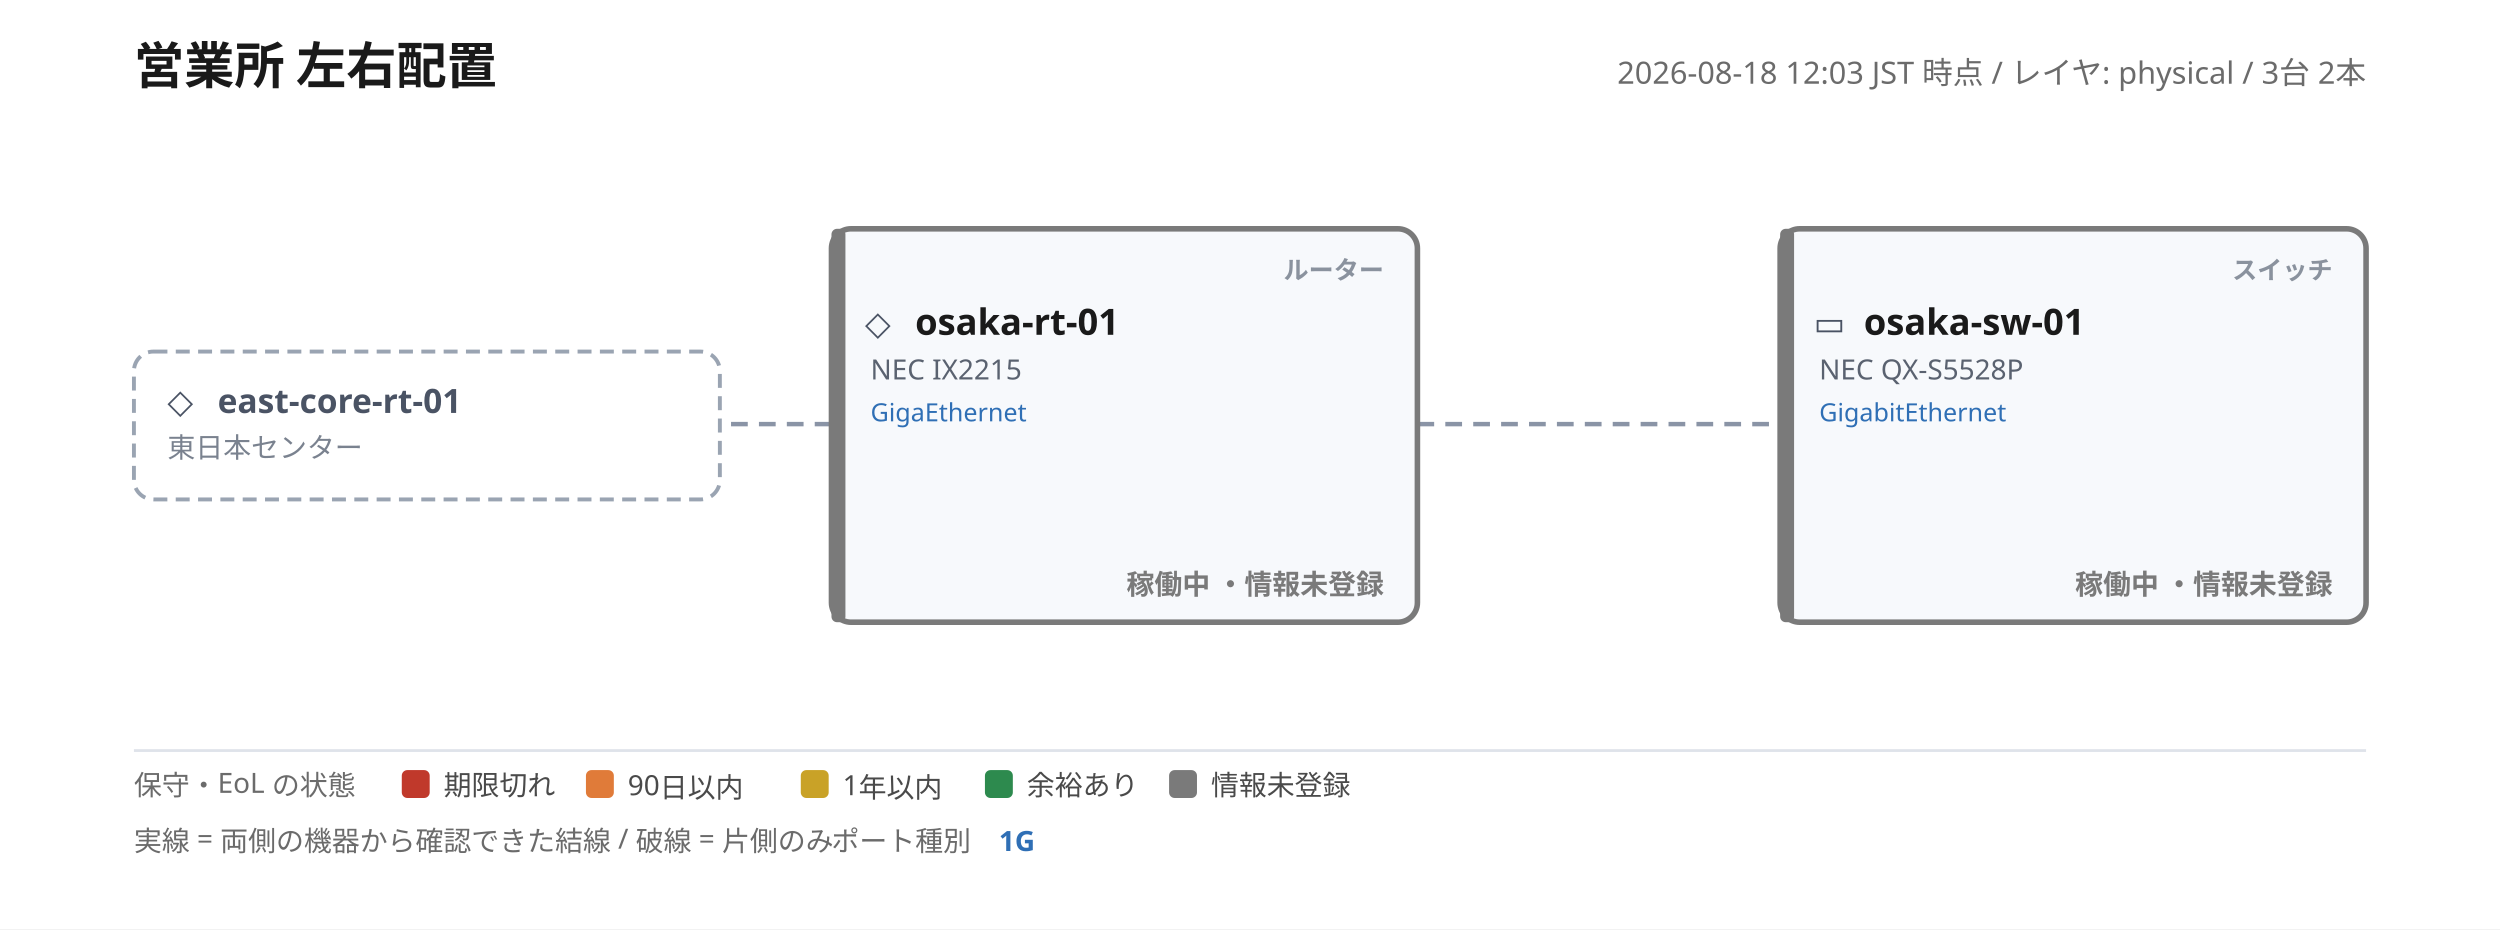
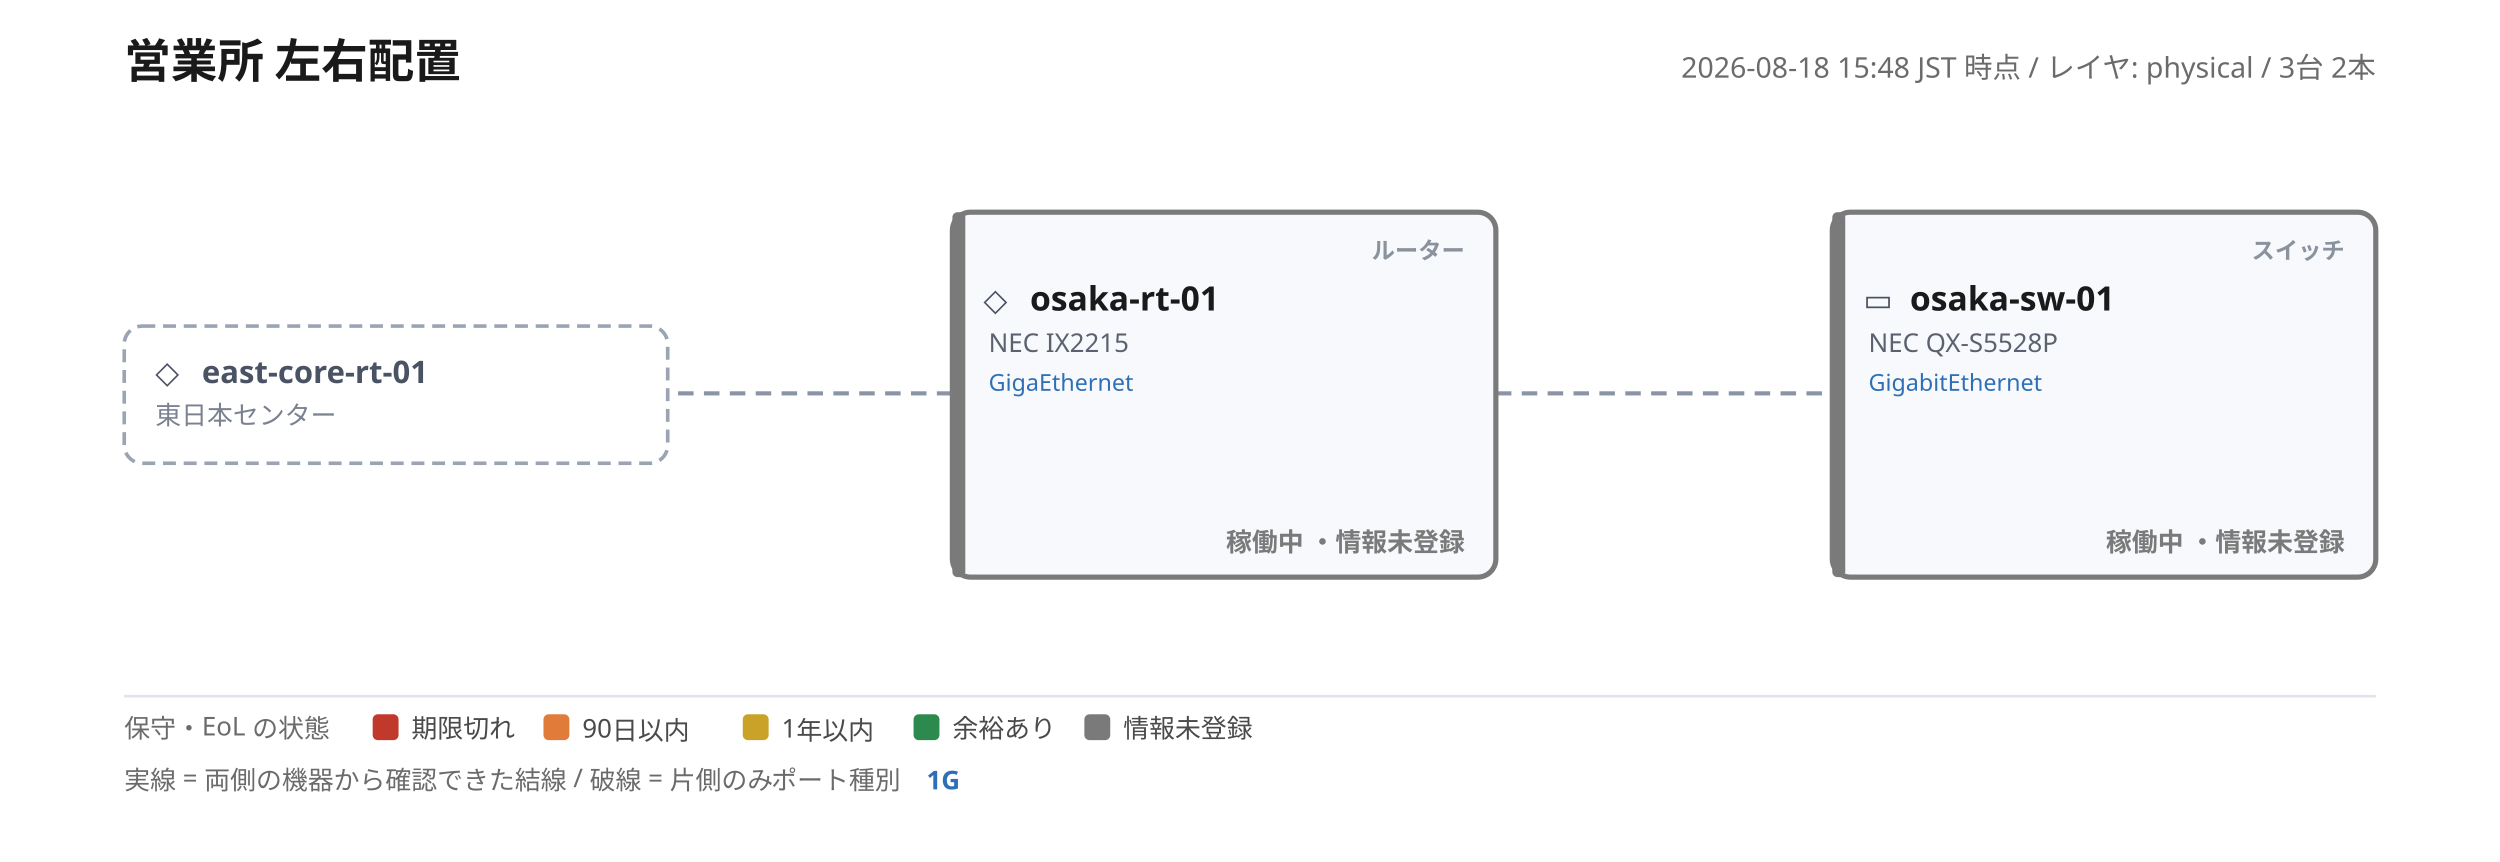
- <svg xmlns="http://www.w3.org/2000/svg" width="896" height="333" viewBox="0 0 896 333" font-family="'Yu Gothic', 'Hiragino Kaku Gothic ProN', Meiryo, 'Noto Sans JP', sans-serif">
+ <svg xmlns="http://www.w3.org/2000/svg" width="966" height="333" viewBox="0 0 966 333" font-family="'Yu Gothic', 'Hiragino Kaku Gothic ProN', Meiryo, 'Noto Sans JP', sans-serif">
  <rect width="100%" height="100%" fill="#ffffff" />
  <text x="48" y="30" font-size="18" font-weight="700" fill="#1a1a1a">営業所 左右配置</text>
-   <text x="848" y="30" font-size="11" fill="#6b6b6b" text-anchor="end">2026-08-18 12:03 JST 時点 / レイヤ: physical / 3台 2本</text>
-   <polyline points="298,152 258,152" fill="none" stroke="#8a94a6" stroke-width="1.6" stroke-dasharray="6 4" />
-   <text class="port-label" x="288.0" y="193.5" font-size="10" fill="#2f6fb5" text-anchor="end" paint-order="stroke" stroke="#ffffff" stroke-width="3" />
-   <text class="port-label" x="268.0" y="237.5" font-size="10" fill="#2f6fb5" text-anchor="start" paint-order="stroke" stroke="#ffffff" stroke-width="3" />
-   <polyline points="508,152 638,152" fill="none" stroke="#8a94a6" stroke-width="1.6" stroke-dasharray="6 4" />
-   <text class="port-label" x="518.0" y="160.5" font-size="10" fill="#2f6fb5" text-anchor="start" paint-order="stroke" stroke="#ffffff" stroke-width="3" />
-   <text class="port-label" x="628.0" y="160.5" font-size="10" fill="#2f6fb5" text-anchor="end" paint-order="stroke" stroke="#ffffff" stroke-width="3" />
+   <text x="918" y="30" font-size="11" fill="#6b6b6b" text-anchor="end">2026-08-18 15:48 JST 時点 / レイヤ: physical / 3台 2本</text>
+   <polyline points="368,152 258,152" fill="none" stroke="#8a94a6" stroke-width="1.6" stroke-dasharray="6 4" />
+   <text class="port-label" x="358.0" y="160.5" font-size="10" fill="#2f6fb5" text-anchor="end" paint-order="stroke" stroke="#ffffff" stroke-width="3" />
+   <text class="port-label" x="268.0" y="160.5" font-size="10" fill="#2f6fb5" text-anchor="start" paint-order="stroke" stroke="#ffffff" stroke-width="3" />
+   <polyline points="578,152 708,152" fill="none" stroke="#8a94a6" stroke-width="1.6" stroke-dasharray="6 4" />
+   <text class="port-label" x="588.0" y="160.5" font-size="10" fill="#2f6fb5" text-anchor="start" paint-order="stroke" stroke="#ffffff" stroke-width="3" />
+   <text class="port-label" x="698.0" y="160.5" font-size="10" fill="#2f6fb5" text-anchor="end" paint-order="stroke" stroke="#ffffff" stroke-width="3" />
  <g>
    <rect x="48" y="126" width="210" height="53" rx="7" fill="none" stroke="#9aa4b2" stroke-width="1.4" stroke-dasharray="5 3" />
    <text x="60" y="148" font-size="12" fill="#4a5364">◇</text>
    <text x="78" y="148" font-size="12" font-weight="700" fill="#4a5364">east-core-rt-01</text>
    <text x="60" y="164" font-size="10" fill="#7a828f">東日本センター</text>
  </g>
  <g>
-     <rect x="298" y="82" width="210" height="141" rx="7" fill="#f7f9fc" stroke="#7a7a7a" stroke-width="2" />
-     <rect x="298" y="82" width="5" height="141" rx="2" fill="#7a7a7a" />
-     <text x="496" y="100" font-size="9" font-weight="700" fill="#8a929e" text-anchor="end">ルーター</text>
-     <text x="310" y="120" font-size="12" fill="#4a5364">◇</text>
-     <text x="328" y="120" font-size="13" font-weight="700" fill="#1a1a1a">osaka-rt-01</text>
-     <text x="312" y="136" font-size="10" fill="#5a6270">NEC IX2215</text>
-     <text x="312" y="151" font-size="9">
+     <rect x="368" y="82" width="210" height="141" rx="7" fill="#f7f9fc" stroke="#7a7a7a" stroke-width="2" />
+     <rect x="368" y="82" width="5" height="141" rx="2" fill="#7a7a7a" />
+     <text x="566" y="100" font-size="9" font-weight="700" fill="#8a929e" text-anchor="end">ルーター</text>
+     <text x="380" y="120" font-size="12" fill="#4a5364">◇</text>
+     <text x="398" y="120" font-size="13" font-weight="700" fill="#1a1a1a">osaka-rt-01</text>
+     <text x="382" y="136" font-size="10" fill="#5a6270">NEC IX2215</text>
+     <text x="382" y="151" font-size="9">
      <tspan fill="#2f6fb5">GigaEthernet</tspan>
    </text>
-     <text x="496" y="213" font-size="10" font-weight="600" fill="#7a7a7a" text-anchor="end">稼働中 ・情報未登録</text>
+     <text x="566" y="213" font-size="10" font-weight="600" fill="#7a7a7a" text-anchor="end">稼働中 ・情報未登録</text>
  </g>
  <g>
-     <rect x="638" y="82" width="210" height="141" rx="7" fill="#f7f9fc" stroke="#7a7a7a" stroke-width="2" />
-     <rect x="638" y="82" width="5" height="141" rx="2" fill="#7a7a7a" />
-     <text x="836" y="100" font-size="9" font-weight="700" fill="#8a929e" text-anchor="end">スイッチ</text>
-     <text x="650" y="120" font-size="12" fill="#4a5364">▭</text>
-     <text x="668" y="120" font-size="13" font-weight="700" fill="#1a1a1a">osaka-sw-01</text>
-     <text x="652" y="136" font-size="10" fill="#5a6270">NEC QX-S5528P</text>
-     <text x="652" y="151" font-size="9">
+     <rect x="708" y="82" width="210" height="141" rx="7" fill="#f7f9fc" stroke="#7a7a7a" stroke-width="2" />
+     <rect x="708" y="82" width="5" height="141" rx="2" fill="#7a7a7a" />
+     <text x="906" y="100" font-size="9" font-weight="700" fill="#8a929e" text-anchor="end">スイッチ</text>
+     <text x="720" y="120" font-size="12" fill="#4a5364">▭</text>
+     <text x="738" y="120" font-size="13" font-weight="700" fill="#1a1a1a">osaka-sw-01</text>
+     <text x="722" y="136" font-size="10" fill="#5a6270">NEC QX-S5528P</text>
+     <text x="722" y="151" font-size="9">
      <tspan fill="#2f6fb5">GigabitEthernet</tspan>
    </text>
-     <text x="836" y="213" font-size="10" font-weight="600" fill="#7a7a7a" text-anchor="end">稼働中 ・情報未登録</text>
+     <text x="906" y="213" font-size="10" font-weight="600" fill="#7a7a7a" text-anchor="end">稼働中 ・情報未登録</text>
  </g>
-   <line x1="48" y1="269" x2="848" y2="269" stroke="#dfe3ea" stroke-width="1" />
+   <line x1="48" y1="269" x2="918" y2="269" stroke="#dfe3ea" stroke-width="1" />
  <text x="48" y="285" font-size="10" fill="#6b6b6b">保守・EoL の状態</text>
  <rect x="144" y="276" width="10" height="10" rx="2" fill="#c0392b" />
  <text x="159" y="285" font-size="10" fill="#4a4a4a">期限切れ</text>
  <rect x="210" y="276" width="10" height="10" rx="2" fill="#e07b39" />
  <text x="225" y="285" font-size="10" fill="#4a4a4a">90日以内</text>
  <rect x="287" y="276" width="10" height="10" rx="2" fill="#c9a227" />
  <text x="302" y="285" font-size="10" fill="#4a4a4a">1年以内</text>
  <rect x="353" y="276" width="10" height="10" rx="2" fill="#2d8a4e" />
  <text x="368" y="285" font-size="10" fill="#4a4a4a">余裕あり</text>
  <rect x="419" y="276" width="10" height="10" rx="2" fill="#7a7a7a" />
  <text x="434" y="285" font-size="10" fill="#4a4a4a">情報未登録</text>
  <text x="48" y="305" font-size="10" fill="#6b6b6b">実線 = 両側の機器から確認できた結線 / 破線 = 片側のみ</text>
  <text x="298" y="305" font-size="10" fill="#6b6b6b">ポート種別</text>
  <text x="358" y="305" font-size="10" fill="#2f6fb5" font-weight="700">1G</text>
</svg>
